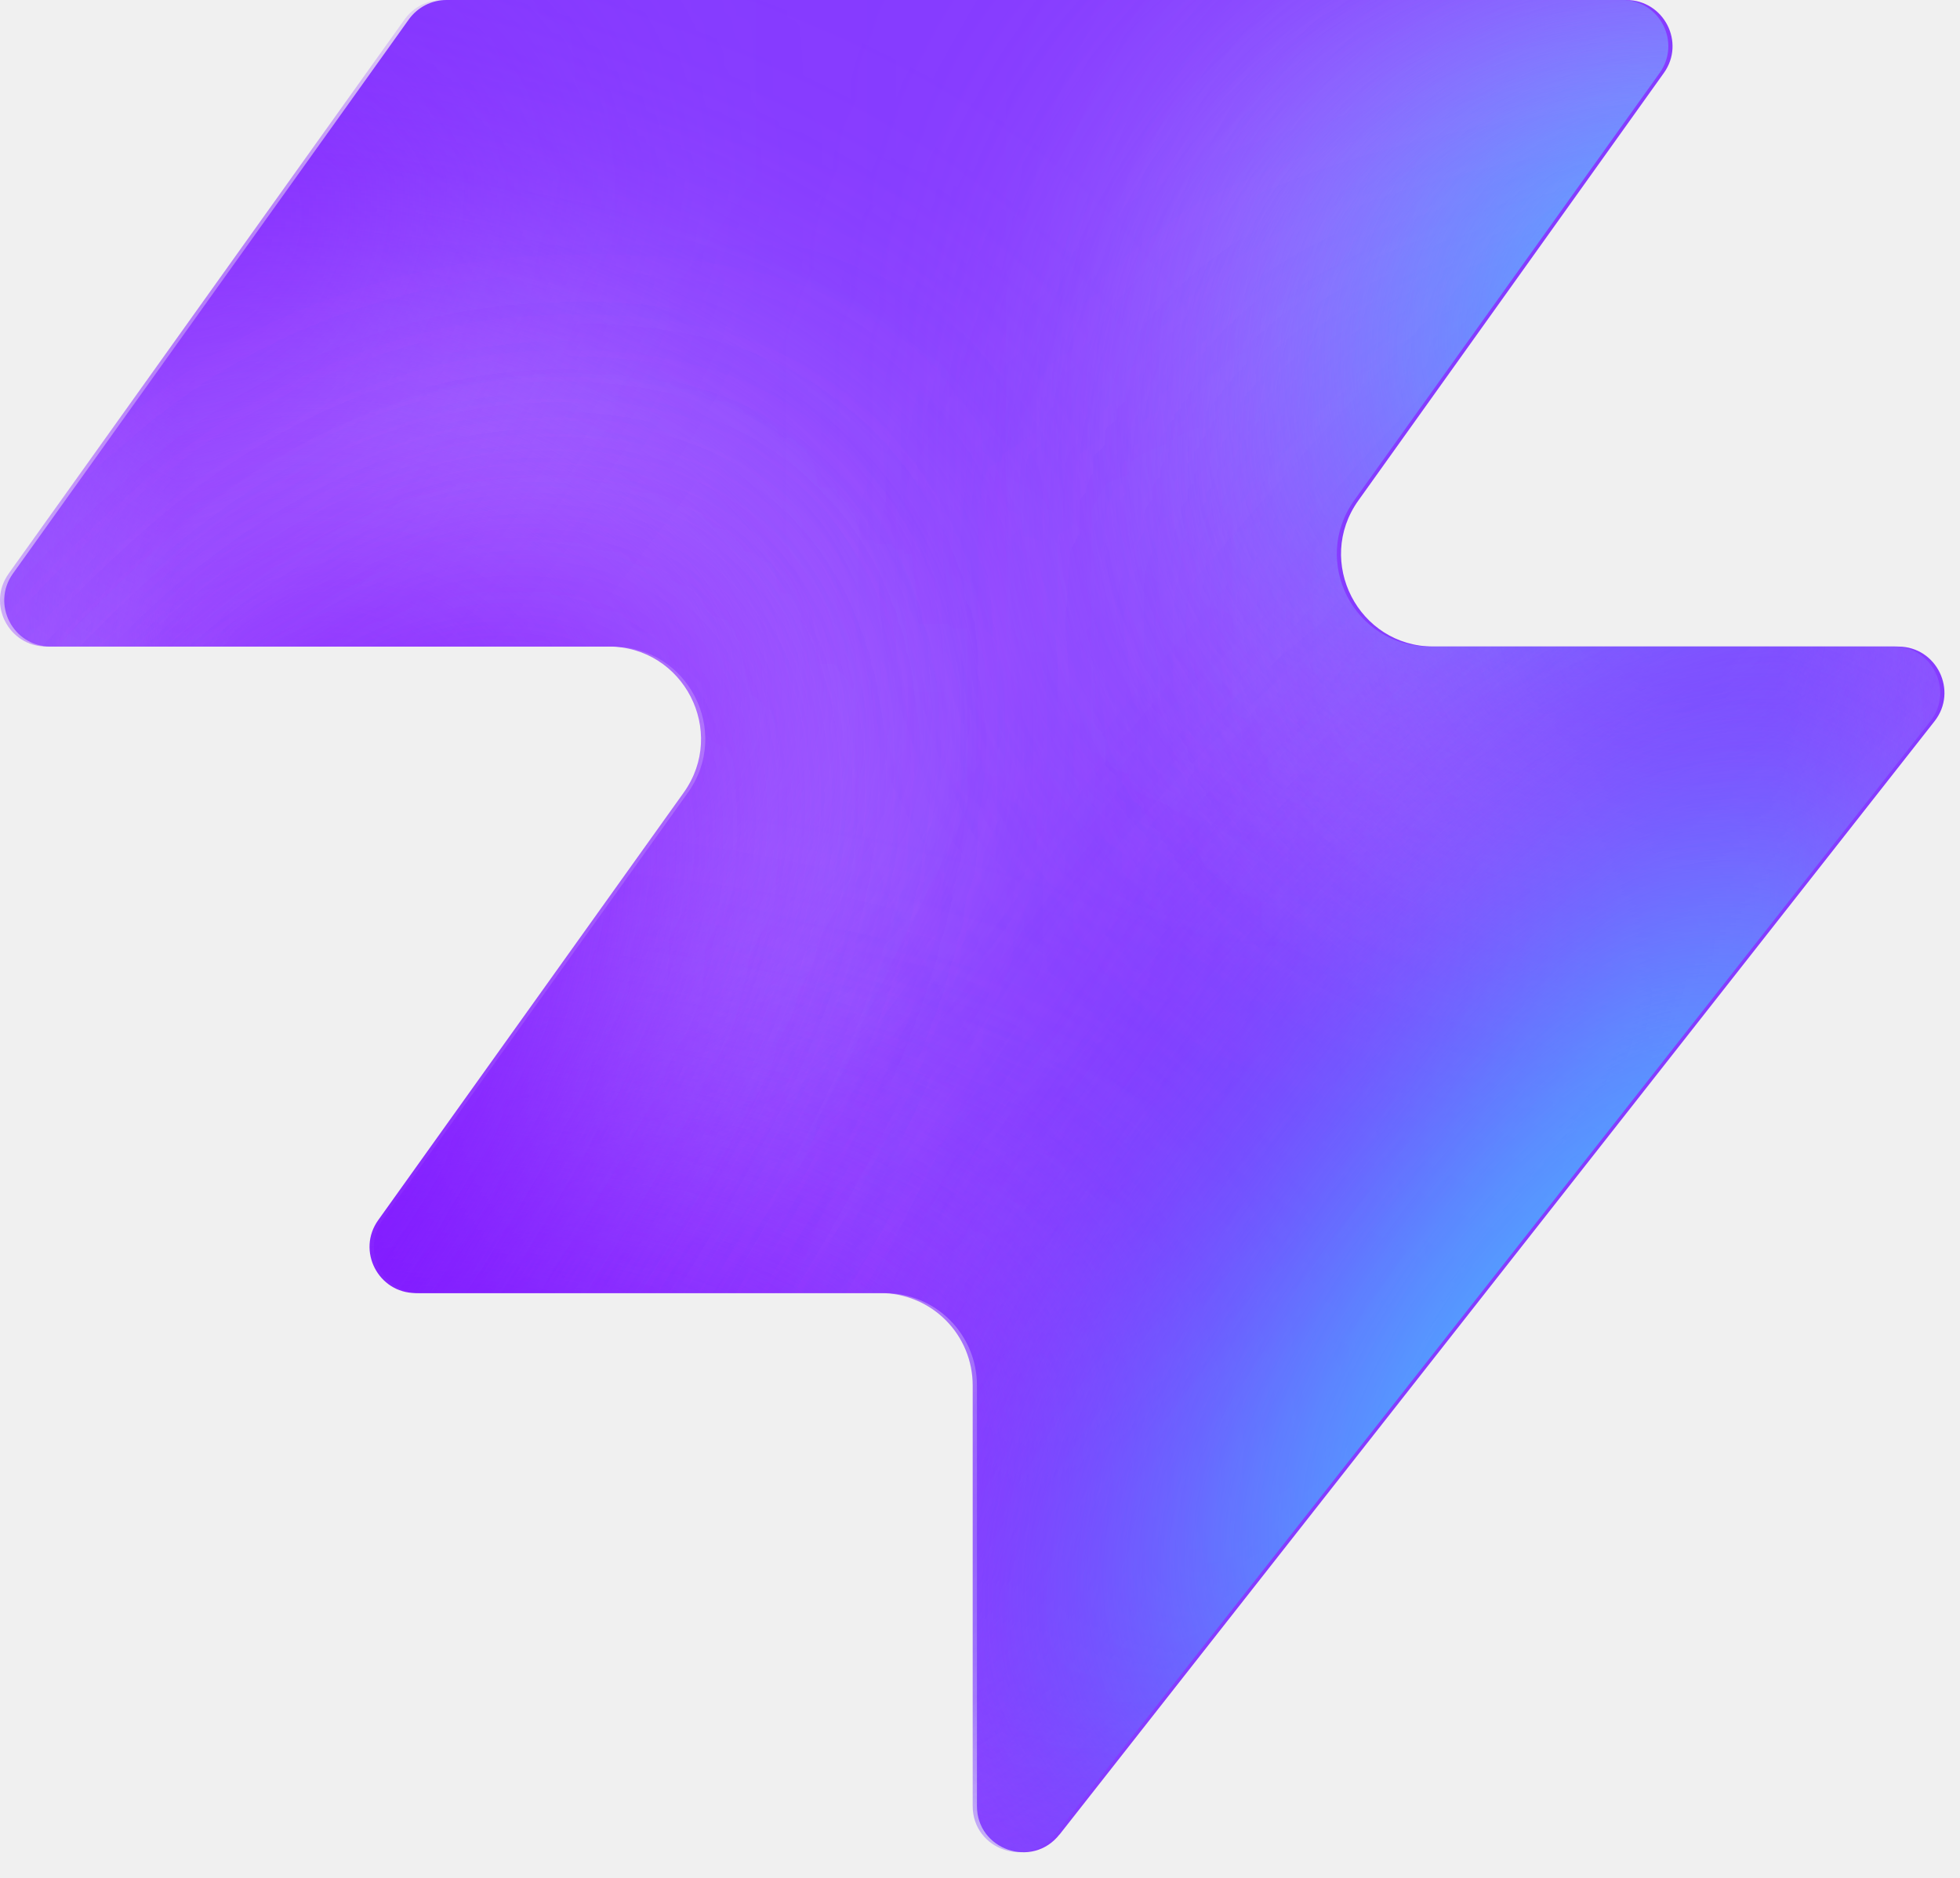
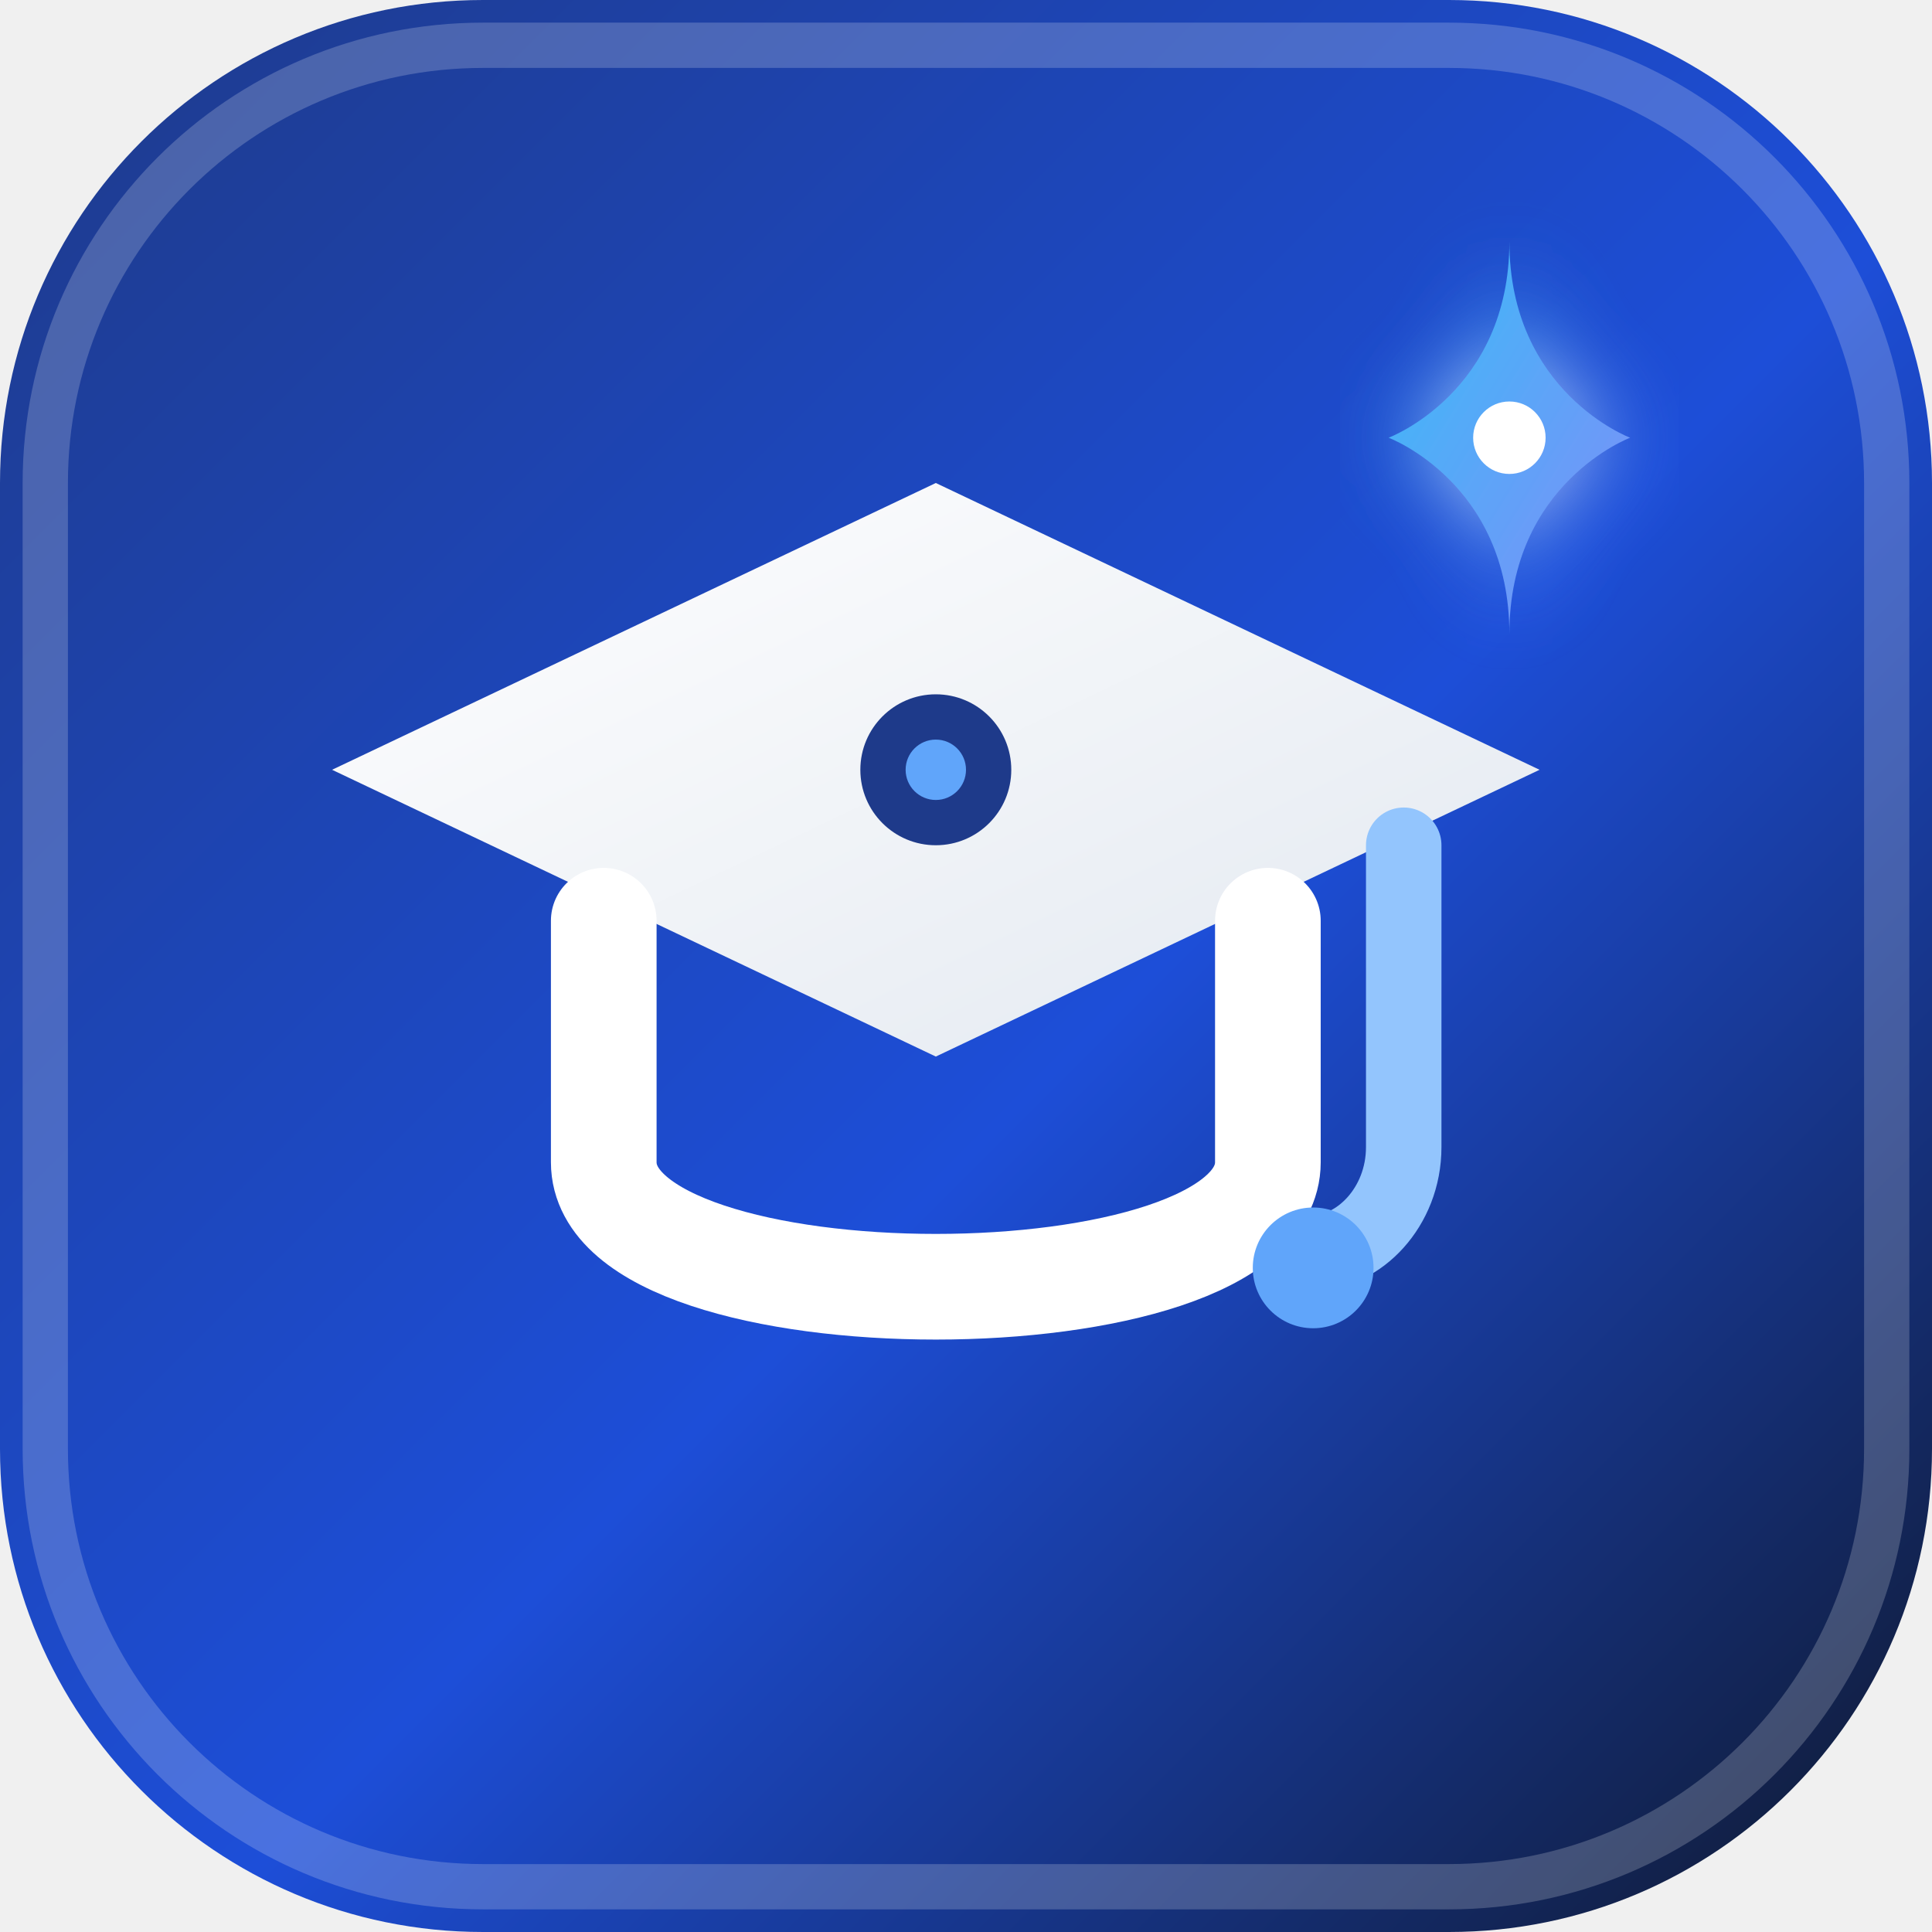
- <svg xmlns="http://www.w3.org/2000/svg" width="48" height="46" fill="none" viewBox="0 0 48 46">
-   <path fill="#863bff" d="M25.946 44.938c-.664.845-2.021.375-2.021-.698V33.937a2.26 2.26 0 0 0-2.262-2.262H10.287c-.92 0-1.456-1.04-.92-1.788l7.48-10.471c1.07-1.497 0-3.578-1.842-3.578H1.237c-.92 0-1.456-1.04-.92-1.788L10.013.474c.214-.297.556-.474.92-.474h28.894c.92 0 1.456 1.04.92 1.788l-7.48 10.471c-1.07 1.498 0 3.579 1.842 3.579h11.377c.943 0 1.473 1.088.89 1.83L25.947 44.94z" style="fill:#863bff;fill:color(display-p3 .525 .23 1);fill-opacity:1" />
-   <mask id="a" width="48" height="46" x="0" y="0" maskUnits="userSpaceOnUse" style="mask-type:alpha">
-     <path fill="#000" d="M25.842 44.938c-.664.844-2.021.375-2.021-.698V33.937a2.26 2.26 0 0 0-2.262-2.262H10.183c-.92 0-1.456-1.04-.92-1.788l7.48-10.471c1.07-1.498 0-3.579-1.842-3.579H1.133c-.92 0-1.456-1.04-.92-1.787L9.91.473c.214-.297.556-.474.92-.474h28.894c.92 0 1.456 1.04.92 1.788l-7.48 10.471c-1.07 1.498 0 3.578 1.842 3.578h11.377c.943 0 1.473 1.088.89 1.832L25.843 44.94z" style="fill:#000;fill-opacity:1" />
-   </mask>
-   <g mask="url(#a)">
-     <g filter="url(#b)">
-       <ellipse cx="5.508" cy="14.704" fill="#ede6ff" rx="5.508" ry="14.704" style="fill:#ede6ff;fill:color(display-p3 .927 .903 1);fill-opacity:1" transform="matrix(.00324 1 1 -.00324 -4.47 31.516)" />
-     </g>
-     <g filter="url(#c)">
-       <ellipse cx="10.399" cy="29.851" fill="#ede6ff" rx="10.399" ry="29.851" style="fill:#ede6ff;fill:color(display-p3 .927 .903 1);fill-opacity:1" transform="matrix(.00324 1 1 -.00324 -39.328 7.883)" />
-     </g>
-     <g filter="url(#d)">
-       <ellipse cx="5.508" cy="30.487" fill="#7e14ff" rx="5.508" ry="30.487" style="fill:#7e14ff;fill:color(display-p3 .492 .077 1);fill-opacity:1" transform="rotate(89.814 -25.913 -14.639)scale(1 -1)" />
-     </g>
-     <g filter="url(#e)">
-       <ellipse cx="5.508" cy="30.599" fill="#7e14ff" rx="5.508" ry="30.599" style="fill:#7e14ff;fill:color(display-p3 .492 .077 1);fill-opacity:1" transform="rotate(89.814 -32.644 -3.334)scale(1 -1)" />
-     </g>
-     <g filter="url(#f)">
-       <ellipse cx="5.508" cy="30.599" fill="#7e14ff" rx="5.508" ry="30.599" style="fill:#7e14ff;fill:color(display-p3 .492 .077 1);fill-opacity:1" transform="matrix(.00324 1 1 -.00324 -34.34 30.47)" />
-     </g>
-     <g filter="url(#g)">
-       <ellipse cx="14.072" cy="22.078" fill="#ede6ff" rx="14.072" ry="22.078" style="fill:#ede6ff;fill:color(display-p3 .927 .903 1);fill-opacity:1" transform="rotate(93.35 24.506 48.493)scale(-1 1)" />
-     </g>
-     <g filter="url(#h)">
-       <ellipse cx="3.47" cy="21.501" fill="#7e14ff" rx="3.47" ry="21.501" style="fill:#7e14ff;fill:color(display-p3 .492 .077 1);fill-opacity:1" transform="rotate(89.009 28.708 47.59)scale(-1 1)" />
-     </g>
-     <g filter="url(#i)">
-       <ellipse cx="3.47" cy="21.501" fill="#7e14ff" rx="3.47" ry="21.501" style="fill:#7e14ff;fill:color(display-p3 .492 .077 1);fill-opacity:1" transform="rotate(89.009 28.708 47.59)scale(-1 1)" />
-     </g>
-     <g filter="url(#j)">
-       <ellipse cx=".387" cy="8.972" fill="#7e14ff" rx="4.407" ry="29.108" style="fill:#7e14ff;fill:color(display-p3 .492 .077 1);fill-opacity:1" transform="rotate(39.51 .387 8.972)" />
-     </g>
-     <g filter="url(#k)">
-       <ellipse cx="47.523" cy="-6.092" fill="#7e14ff" rx="4.407" ry="29.108" style="fill:#7e14ff;fill:color(display-p3 .492 .077 1);fill-opacity:1" transform="rotate(37.892 47.523 -6.092)" />
-     </g>
-     <g filter="url(#l)">
-       <ellipse cx="41.412" cy="6.333" fill="#47bfff" rx="5.971" ry="9.665" style="fill:#47bfff;fill:color(display-p3 .28 .748 1);fill-opacity:1" transform="rotate(37.892 41.412 6.333)" />
-     </g>
-     <g filter="url(#m)">
-       <ellipse cx="-1.879" cy="38.332" fill="#7e14ff" rx="4.407" ry="29.108" style="fill:#7e14ff;fill:color(display-p3 .492 .077 1);fill-opacity:1" transform="rotate(37.892 -1.88 38.332)" />
-     </g>
-     <g filter="url(#n)">
-       <ellipse cx="-1.879" cy="38.332" fill="#7e14ff" rx="4.407" ry="29.108" style="fill:#7e14ff;fill:color(display-p3 .492 .077 1);fill-opacity:1" transform="rotate(37.892 -1.88 38.332)" />
-     </g>
-     <g filter="url(#o)">
-       <ellipse cx="35.651" cy="29.907" fill="#7e14ff" rx="4.407" ry="29.108" style="fill:#7e14ff;fill:color(display-p3 .492 .077 1);fill-opacity:1" transform="rotate(37.892 35.651 29.907)" />
-     </g>
-     <g filter="url(#p)">
-       <ellipse cx="38.418" cy="32.4" fill="#47bfff" rx="5.971" ry="15.297" style="fill:#47bfff;fill:color(display-p3 .28 .748 1);fill-opacity:1" transform="rotate(37.892 38.418 32.4)" />
-     </g>
-   </g>
+ <svg xmlns="http://www.w3.org/2000/svg" viewBox="0 0 64 64" fill="none">
  <defs>
-     <filter id="b" width="60.045" height="41.654" x="-19.77" y="16.149" color-interpolation-filters="sRGB" filterUnits="userSpaceOnUse">
-       <feFlood flood-opacity="0" result="BackgroundImageFix" />
-       <feBlend in="SourceGraphic" in2="BackgroundImageFix" result="shape" />
-       <feGaussianBlur result="effect1_foregroundBlur_2002_17158" stdDeviation="7.659" />
-     </filter>
-     <filter id="c" width="90.34" height="51.437" x="-54.613" y="-7.533" color-interpolation-filters="sRGB" filterUnits="userSpaceOnUse">
-       <feFlood flood-opacity="0" result="BackgroundImageFix" />
-       <feBlend in="SourceGraphic" in2="BackgroundImageFix" result="shape" />
-       <feGaussianBlur result="effect1_foregroundBlur_2002_17158" stdDeviation="7.659" />
-     </filter>
-     <filter id="d" width="79.355" height="29.4" x="-49.64" y="2.03" color-interpolation-filters="sRGB" filterUnits="userSpaceOnUse">
-       <feFlood flood-opacity="0" result="BackgroundImageFix" />
-       <feBlend in="SourceGraphic" in2="BackgroundImageFix" result="shape" />
-       <feGaussianBlur result="effect1_foregroundBlur_2002_17158" stdDeviation="4.596" />
-     </filter>
-     <filter id="e" width="79.579" height="29.4" x="-45.045" y="20.029" color-interpolation-filters="sRGB" filterUnits="userSpaceOnUse">
-       <feFlood flood-opacity="0" result="BackgroundImageFix" />
-       <feBlend in="SourceGraphic" in2="BackgroundImageFix" result="shape" />
-       <feGaussianBlur result="effect1_foregroundBlur_2002_17158" stdDeviation="4.596" />
-     </filter>
-     <filter id="f" width="79.579" height="29.4" x="-43.513" y="21.178" color-interpolation-filters="sRGB" filterUnits="userSpaceOnUse">
-       <feFlood flood-opacity="0" result="BackgroundImageFix" />
-       <feBlend in="SourceGraphic" in2="BackgroundImageFix" result="shape" />
-       <feGaussianBlur result="effect1_foregroundBlur_2002_17158" stdDeviation="4.596" />
-     </filter>
-     <filter id="g" width="74.749" height="58.852" x="15.756" y="-17.901" color-interpolation-filters="sRGB" filterUnits="userSpaceOnUse">
-       <feFlood flood-opacity="0" result="BackgroundImageFix" />
-       <feBlend in="SourceGraphic" in2="BackgroundImageFix" result="shape" />
-       <feGaussianBlur result="effect1_foregroundBlur_2002_17158" stdDeviation="7.659" />
-     </filter>
-     <filter id="h" width="61.377" height="25.362" x="23.548" y="2.284" color-interpolation-filters="sRGB" filterUnits="userSpaceOnUse">
-       <feFlood flood-opacity="0" result="BackgroundImageFix" />
-       <feBlend in="SourceGraphic" in2="BackgroundImageFix" result="shape" />
-       <feGaussianBlur result="effect1_foregroundBlur_2002_17158" stdDeviation="4.596" />
-     </filter>
-     <filter id="i" width="61.377" height="25.362" x="23.548" y="2.284" color-interpolation-filters="sRGB" filterUnits="userSpaceOnUse">
-       <feFlood flood-opacity="0" result="BackgroundImageFix" />
-       <feBlend in="SourceGraphic" in2="BackgroundImageFix" result="shape" />
-       <feGaussianBlur result="effect1_foregroundBlur_2002_17158" stdDeviation="4.596" />
-     </filter>
-     <filter id="j" width="56.045" height="63.649" x="-27.636" y="-22.853" color-interpolation-filters="sRGB" filterUnits="userSpaceOnUse">
-       <feFlood flood-opacity="0" result="BackgroundImageFix" />
-       <feBlend in="SourceGraphic" in2="BackgroundImageFix" result="shape" />
-       <feGaussianBlur result="effect1_foregroundBlur_2002_17158" stdDeviation="4.596" />
-     </filter>
-     <filter id="k" width="54.814" height="64.646" x="20.116" y="-38.415" color-interpolation-filters="sRGB" filterUnits="userSpaceOnUse">
-       <feFlood flood-opacity="0" result="BackgroundImageFix" />
-       <feBlend in="SourceGraphic" in2="BackgroundImageFix" result="shape" />
-       <feGaussianBlur result="effect1_foregroundBlur_2002_17158" stdDeviation="4.596" />
-     </filter>
-     <filter id="l" width="33.541" height="35.313" x="24.641" y="-11.323" color-interpolation-filters="sRGB" filterUnits="userSpaceOnUse">
-       <feFlood flood-opacity="0" result="BackgroundImageFix" />
-       <feBlend in="SourceGraphic" in2="BackgroundImageFix" result="shape" />
-       <feGaussianBlur result="effect1_foregroundBlur_2002_17158" stdDeviation="4.596" />
-     </filter>
-     <filter id="m" width="54.814" height="64.646" x="-29.286" y="6.009" color-interpolation-filters="sRGB" filterUnits="userSpaceOnUse">
-       <feFlood flood-opacity="0" result="BackgroundImageFix" />
-       <feBlend in="SourceGraphic" in2="BackgroundImageFix" result="shape" />
-       <feGaussianBlur result="effect1_foregroundBlur_2002_17158" stdDeviation="4.596" />
-     </filter>
-     <filter id="n" width="54.814" height="64.646" x="-29.286" y="6.009" color-interpolation-filters="sRGB" filterUnits="userSpaceOnUse">
-       <feFlood flood-opacity="0" result="BackgroundImageFix" />
-       <feBlend in="SourceGraphic" in2="BackgroundImageFix" result="shape" />
-       <feGaussianBlur result="effect1_foregroundBlur_2002_17158" stdDeviation="4.596" />
-     </filter>
-     <filter id="o" width="54.814" height="64.646" x="8.244" y="-2.416" color-interpolation-filters="sRGB" filterUnits="userSpaceOnUse">
-       <feFlood flood-opacity="0" result="BackgroundImageFix" />
-       <feBlend in="SourceGraphic" in2="BackgroundImageFix" result="shape" />
-       <feGaussianBlur result="effect1_foregroundBlur_2002_17158" stdDeviation="4.596" />
-     </filter>
-     <filter id="p" width="39.409" height="43.623" x="18.713" y="10.588" color-interpolation-filters="sRGB" filterUnits="userSpaceOnUse">
-       <feFlood flood-opacity="0" result="BackgroundImageFix" />
-       <feBlend in="SourceGraphic" in2="BackgroundImageFix" result="shape" />
-       <feGaussianBlur result="effect1_foregroundBlur_2002_17158" stdDeviation="4.596" />
+     <linearGradient id="bgGrad" x1="0%" y1="0%" x2="100%" y2="100%">
+       <stop offset="0%" stop-color="#1E3A8A" />
+       <stop offset="55%" stop-color="#1D4ED8" />
+       <stop offset="100%" stop-color="#0F172A" />
+     </linearGradient>
+     <linearGradient id="capGrad" x1="0%" y1="0%" x2="100%" y2="100%">
+       <stop offset="0%" stop-color="#FFFFFF" />
+       <stop offset="100%" stop-color="#E2E8F0" />
+     </linearGradient>
+     <linearGradient id="aiSpark" x1="0%" y1="0%" x2="100%" y2="100%">
+       <stop offset="0%" stop-color="#38BDF8" />
+       <stop offset="100%" stop-color="#818CF8" />
+     </linearGradient>
+     <filter id="softGlow" x="-20%" y="-20%" width="140%" height="140%">
+       <feGaussianBlur stdDeviation="1.5" result="blur" />
+       <feComposite in="SourceGraphic" in2="blur" operator="over" />
    </filter>
  </defs>
+   <rect width="64" height="64" rx="16" fill="url(#bgGrad)" />
+   <rect x="1.5" y="1.5" width="61" height="61" rx="14.5" stroke="rgba(255, 255, 255, 0.2)" stroke-width="1.5" fill="none" />
+   <path d="M31 16L51 25.5L31 35L11 25.5L31 16Z" fill="url(#capGrad)" />
+   <path d="M20 30.5V38.5C20 44 42 44 42 38.5V30.5" stroke="#FFFFFF" stroke-width="3.5" stroke-linecap="round" fill="none" />
+   <path d="M46.5 28V38C46.5 40 45 41.5 43.5 41.5" stroke="#93C5FD" stroke-width="2.5" stroke-linecap="round" fill="none" />
+   <circle cx="43.5" cy="42" r="2" fill="#60A5FA" />
+   <g filter="url(#softGlow)">
+     <path d="M50 8C50 13 46 14.5 46 14.5C46 14.5 50 16 50 21C50 16 54 14.5 54 14.5C54 14.5 50 13 50 8Z" fill="url(#aiSpark)" />
+     <circle cx="50" cy="14.5" r="1.2" fill="#FFFFFF" />
+   </g>
+   <circle cx="31" cy="25.5" r="2.5" fill="#1E3A8A" />
+   <circle cx="31" cy="25.5" r="1" fill="#60A5FA" />
</svg>
